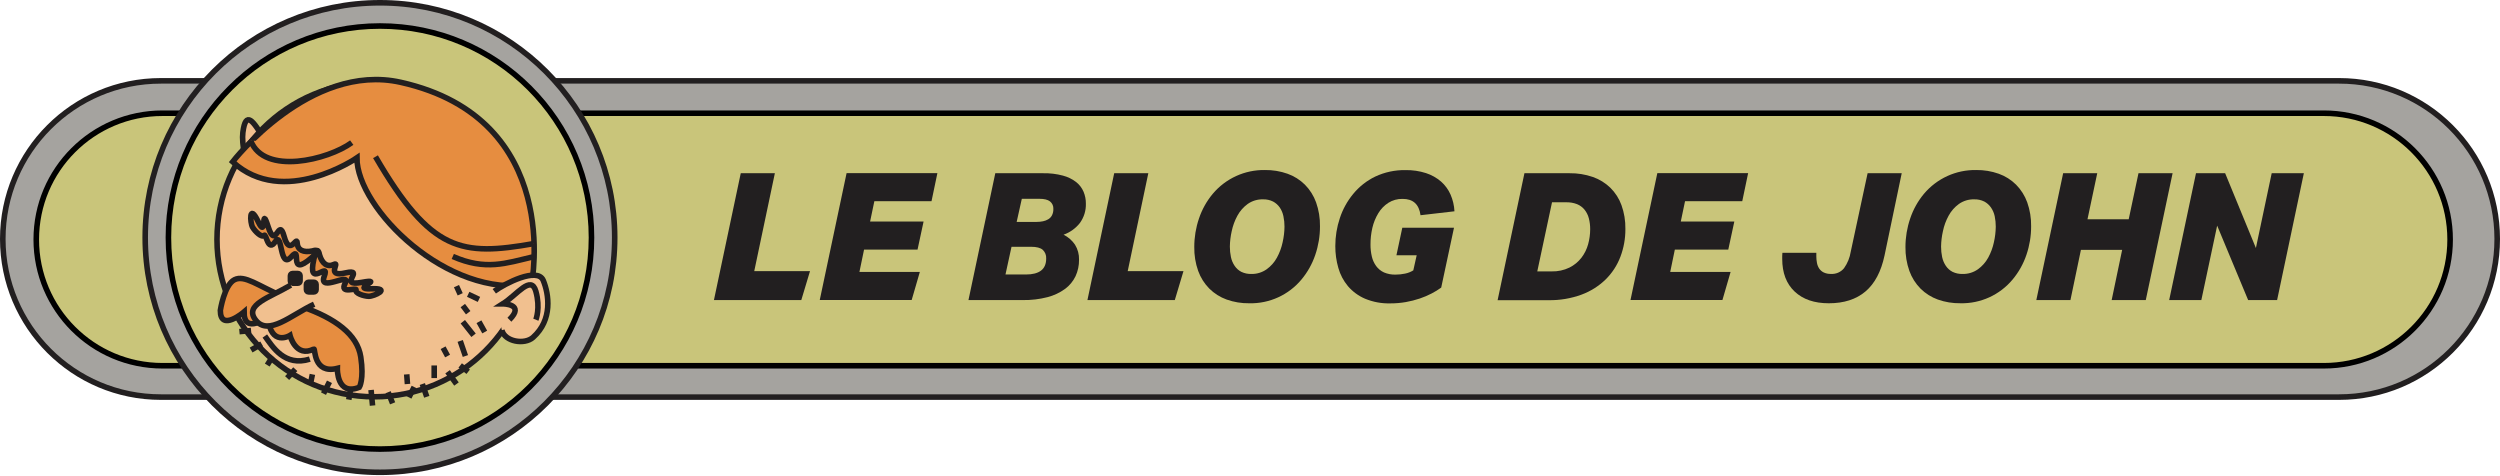
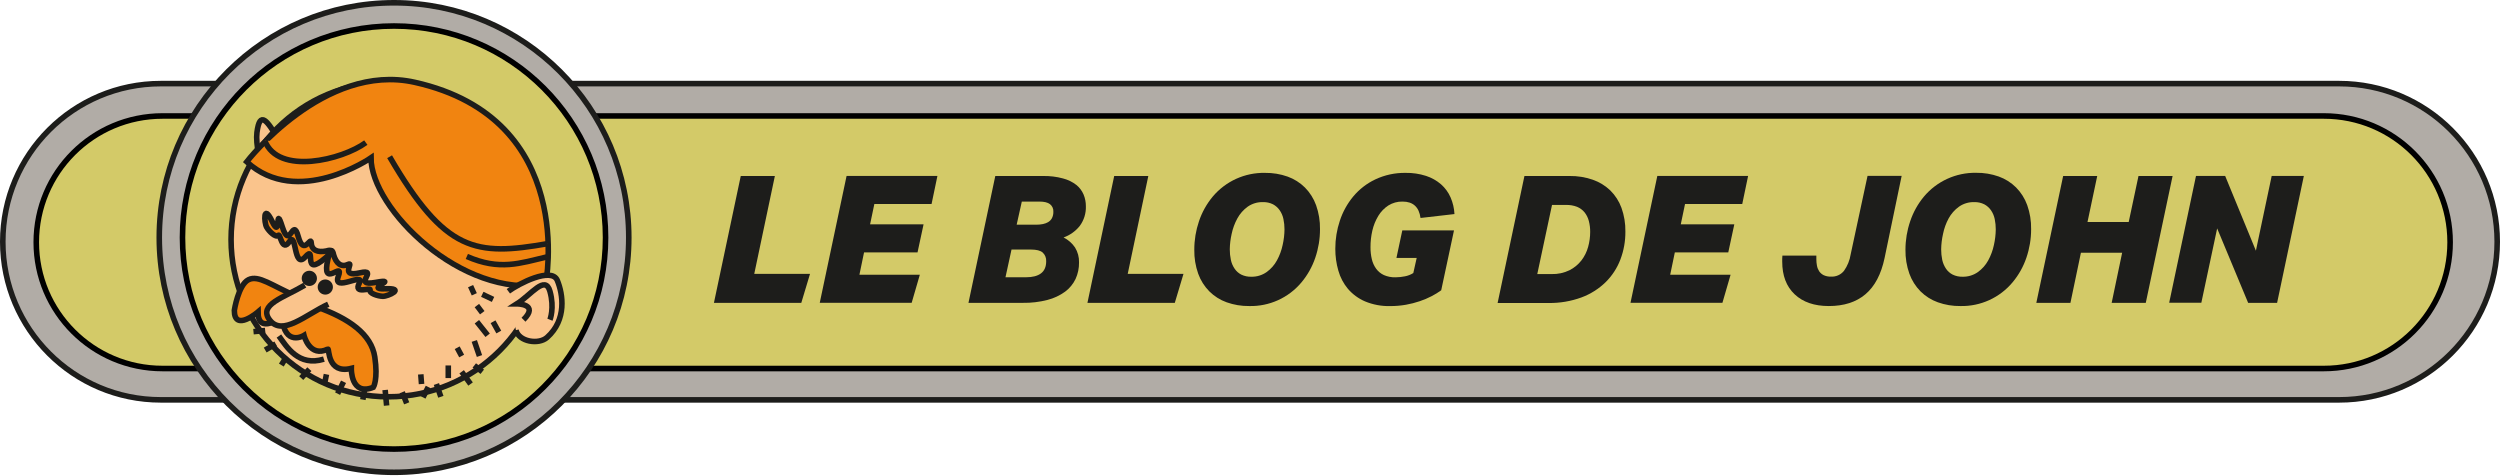
<svg xmlns="http://www.w3.org/2000/svg" viewBox="0 0 1344.91 255.58">
+   <defs>
+     <style>.cls-1{fill:#b1aca6;}.cls-1,.cls-3,.cls-4,.cls-5,.cls-6{stroke:#1d1d1b;}.cls-1,.cls-2,.cls-3,.cls-4,.cls-5,.cls-6{stroke-miterlimit:10;stroke-width:3px;}.cls-2{fill:#d3ca68;stroke:#000;}.cls-3{fill:#fac48c;}.cls-4{fill:#f18410;}.cls-5{fill:none;}.cls-6,.cls-7{fill:#1d1d1b;}</style>
+   </defs>
  <g id="Calque_2" data-name="Calque 2">
    <g id="maquettes-blog">
-       <rect x="1.5" y="43.49" width="1341.91" height="170.13" rx="85.06" ry="85.06" fill="#a5a39f" stroke="#221f20" stroke-miterlimit="10" stroke-width="3" />
-       <rect x="19.51" y="60.91" width="1298.57" height="135.85" rx="67.93" ry="67.93" fill="#c9c57a" stroke="#000" stroke-miterlimit="10" stroke-width="3" />
-       <path d="M398.5,93.19h18.35l-11.09,52.66h30l-4.69,15.58h-47Z" fill="#221f20" />
-       <path d="M468.08,119.19h28.77l-3.25,15.1H464.83l-2.49,12h32.5l-4.39,15.1H441l14.43-68.24h48.85l-3.16,15.1H470.37Z" fill="#221f20" />
-       <path d="M580.91,120a19.39,19.39,0,0,1-8.75,6.26,16,16,0,0,1,6.17,5.4,14.51,14.51,0,0,1,2.15,8.08,20.44,20.44,0,0,1-1.87,8.84,18.34,18.34,0,0,1-5.63,6.83,27.94,27.94,0,0,1-9.47,4.45,49.8,49.8,0,0,1-13.23,1.57H521l14.43-68.24h25.71a38.46,38.46,0,0,1,10.71,1.29A19.72,19.72,0,0,1,579,98a13.27,13.27,0,0,1,3.92,5.16,16.1,16.1,0,0,1,1.24,6.31A16.82,16.82,0,0,1,580.91,120Zm-29,27.67q5.36,0,8.13-2.1c1.84-1.4,2.77-3.57,2.77-6.5a5.88,5.88,0,0,0-1.87-4.69q-1.86-1.62-6.26-1.62H544.16l-3.25,14.91Zm5.74-28.29a16.59,16.59,0,0,0,3.44-.34,8.74,8.74,0,0,0,2.86-1.1,5.24,5.24,0,0,0,2-2.15,7.26,7.26,0,0,0,.72-3.39,4.8,4.8,0,0,0-1.82-4.06q-1.81-1.4-5.73-1.39H549.7l-2.77,12.43Z" fill="#221f20" />
-       <path d="M599.4,93.19h18.35l-11.08,52.66h30L632,161.43H585Z" fill="#221f20" />
-       <path d="M659.9,161.15a25.54,25.54,0,0,1-9.32-5.88,26.12,26.12,0,0,1-6-9.51,36.84,36.84,0,0,1-2.1-12.91A47.19,47.19,0,0,1,645,117.56a41.07,41.07,0,0,1,7.41-13.28,35.89,35.89,0,0,1,28.1-12.81,34.86,34.86,0,0,1,12.14,2A25.3,25.3,0,0,1,702,99.35a26.12,26.12,0,0,1,6,9.51,36.84,36.84,0,0,1,2.1,12.91,47,47,0,0,1-2.53,15.34,41.29,41.29,0,0,1-7.41,13.24,35.45,35.45,0,0,1-28.1,12.8A34.9,34.9,0,0,1,659.9,161.15Zm21.46-16.25a18.66,18.66,0,0,0,5.59-6.31,30,30,0,0,0,3.06-8.27,39.67,39.67,0,0,0,1-8.36,26.3,26.3,0,0,0-.58-5.64,12.87,12.87,0,0,0-1.95-4.68,10.28,10.28,0,0,0-3.59-3.21,11.35,11.35,0,0,0-5.45-1.19,13.73,13.73,0,0,0-8.22,2.48,19,19,0,0,0-5.54,6.31,30.31,30.31,0,0,0-3.06,8.32,40,40,0,0,0-1,8.31,27,27,0,0,0,.58,5.64,13.18,13.18,0,0,0,2,4.73,9.7,9.7,0,0,0,3.58,3.21,11.76,11.76,0,0,0,5.45,1.14A13.75,13.75,0,0,0,681.36,144.9Z" fill="#221f20" />
-       <path d="M754.53,107a13.72,13.72,0,0,0-7.65,2.11,17.31,17.31,0,0,0-5.4,5.59,26.77,26.77,0,0,0-3.2,7.88,38.57,38.57,0,0,0-1,9,27.58,27.58,0,0,0,.71,6.4,14.19,14.19,0,0,0,2.34,5.16,10.88,10.88,0,0,0,4.16,3.4,14.75,14.75,0,0,0,6.26,1.19,24.68,24.68,0,0,0,5.07-.53,13,13,0,0,0,4.49-1.76l1.82-8.13h-10.9l3.16-14.81h27.81l-6.88,32.21a39.77,39.77,0,0,1-5.12,3.15,45.44,45.44,0,0,1-6.4,2.73,52,52,0,0,1-7.5,1.91,47.09,47.09,0,0,1-8.32.71,33.24,33.24,0,0,1-13.67-2.53,25.15,25.15,0,0,1-9.17-6.74,26.43,26.43,0,0,1-5.16-9.79,41.91,41.91,0,0,1-1.63-11.81,47.12,47.12,0,0,1,2.44-15,40.08,40.08,0,0,1,7.17-13A35,35,0,0,1,739.81,95a36.8,36.8,0,0,1,16.34-3.49,34.17,34.17,0,0,1,11,1.62,23.55,23.55,0,0,1,8.08,4.54,20.23,20.23,0,0,1,5.11,7,25.78,25.78,0,0,1,2.11,9l-18.26,2.11Q763,106.95,754.53,107Z" fill="#221f20" />
-       <path d="M820.09,93.19h24.28a36.65,36.65,0,0,1,12.47,2A25.65,25.65,0,0,1,866.3,101a25.19,25.19,0,0,1,6,9.37,36.09,36.09,0,0,1,2.1,12.76,41.39,41.39,0,0,1-2.68,15,34.06,34.06,0,0,1-7.93,12.19,36.92,36.92,0,0,1-12.95,8.17,49.32,49.32,0,0,1-17.83,3H805.66ZM834.71,146a20.67,20.67,0,0,0,9.61-2.06,18.77,18.77,0,0,0,6.45-5.3,21.09,21.09,0,0,0,3.59-7.26,30.47,30.47,0,0,0,1.1-8,22.83,22.83,0,0,0-.72-5.93,12.28,12.28,0,0,0-2.3-4.63,10.16,10.16,0,0,0-4.06-3,15.41,15.41,0,0,0-6-1h-7.45L827,146Z" fill="#221f20" />
-       <path d="M904.2,119.19H933l-3.25,15.1H901l-2.48,12H931l-4.39,15.1H877.15l14.43-68.24h48.85l-3.16,15.1H906.49Z" fill="#221f20" />
-       <path d="M1013.83,137.35q-2.77,13.1-10.28,19.45t-19.73,6.35q-11.67,0-18.36-6.3t-6.69-17.59v-1.58a16.07,16.07,0,0,1,.1-1.67h18.25v2a18.32,18.32,0,0,0,.34,3.44,8.22,8.22,0,0,0,1.19,3,6.45,6.45,0,0,0,2.39,2.1,8.6,8.6,0,0,0,4,.81,8.38,8.38,0,0,0,7-3.1,20.91,20.91,0,0,0,3.59-8.84l9.08-42.25h18.35Z" fill="#221f20" />
-       <path d="M1042.5,161.15a25.45,25.45,0,0,1-9.32-5.88,26.12,26.12,0,0,1-6-9.51,36.83,36.83,0,0,1-2.11-12.91,47.2,47.2,0,0,1,2.54-15.29,41,41,0,0,1,7.4-13.28,35.93,35.93,0,0,1,28.11-12.81,34.8,34.8,0,0,1,12.13,2,25.22,25.22,0,0,1,9.32,5.87,26.14,26.14,0,0,1,6,9.51,36.84,36.84,0,0,1,2.1,12.91,47,47,0,0,1-2.53,15.34,41.29,41.29,0,0,1-7.41,13.24,35.48,35.48,0,0,1-28.1,12.8A34.86,34.86,0,0,1,1042.5,161.15ZM1064,144.9a18.76,18.76,0,0,0,5.59-6.31,30.35,30.35,0,0,0,3.06-8.27,40.29,40.29,0,0,0,1-8.36,27,27,0,0,0-.57-5.64,12.89,12.89,0,0,0-2-4.68,10.25,10.25,0,0,0-3.58-3.21,11.41,11.41,0,0,0-5.45-1.19,13.69,13.69,0,0,0-8.22,2.48,18.84,18.84,0,0,0-5.54,6.31,29.68,29.68,0,0,0-3.06,8.32,40,40,0,0,0-1,8.31,27,27,0,0,0,.57,5.64,13.55,13.55,0,0,0,2,4.73,9.73,9.73,0,0,0,3.59,3.21,11.73,11.73,0,0,0,5.45,1.14A13.77,13.77,0,0,0,1064,144.9Z" fill="#221f20" />
-       <path d="M1128.24,93.19,1123,117.94h22.17l5.26-24.75h18.35l-14.43,68.24H1136l5.64-27h-22.18l-5.64,27h-18.35l14.43-68.24Z" fill="#221f20" />
-       <path d="M1192.75,121.38l-8.51,40.05h-17.3l14.43-68.24h15.68l16.54,40.24,8.5-40.24h17.3L1225,161.43h-15.58Z" fill="#221f20" />
-       <circle cx="204.4" cy="127.79" r="126.29" fill="#a5a39f" stroke="#221f20" stroke-miterlimit="10" stroke-width="3" />
-       <circle cx="204.4" cy="127.79" r="113.8" fill="#c9c57a" stroke="#000" stroke-miterlimit="10" stroke-width="3" />
-       <path d="M142.23,75c-6-9.87-10-16-11.58-3.73s10.12,43.17,10.12,43.17" fill="#f1c08f" stroke="#221f20" stroke-miterlimit="10" stroke-width="3" />
-       <circle cx="201.34" cy="128.85" r="84.61" fill="#f1c08f" stroke="#221f20" stroke-miterlimit="10" stroke-width="3" />
-       <path d="M125.15,87.05C152.46,112.11,192,84.91,192,84.91c0,27.2,48.8,76,93.95,68,0,0,17.61-88.94-70.35-108.62C166.7,33.3,125.15,87.05,125.15,87.05Z" fill="#e68d40" stroke="#221f20" stroke-miterlimit="10" stroke-width="3" />
-       <path d="M265.91,156.7c5.59-4.16,23.29-13.25,26.34-5.84s5.17,21.13-5.5,30.66c-4.57,4.07-15.25,2.33-16.78-3.92" fill="#f1c08f" stroke="#221f20" stroke-miterlimit="10" stroke-width="3" />
-       <path d="M288.27,172s2.55-6.23,0-15.29-10.16,1.94-17.79,6.75c0,0,12.2,0,3.56,8.54" fill="#f1c08f" stroke="#221f20" stroke-miterlimit="10" stroke-width="3" />
-       <path d="M202,84.31c30,51.55,46.35,53.55,85.11,46.75" fill="#e68d40" stroke="#221f20" stroke-miterlimit="10" stroke-width="3" />
-       <path d="M189.23,76.72c-12.72,9.29-47.12,17.76-54.35-1" fill="#e68d40" stroke="#221f20" stroke-miterlimit="10" stroke-width="3" />
-       <path d="M142.47,180.76c4.2,5.85,10.63,16.64,24.2,12.44" fill="#f1c08f" stroke="#221f20" stroke-miterlimit="10" stroke-width="3" />
-       <line x1="233.59" y1="196.6" x2="233.59" y2="203.39" fill="#a5a39f" stroke="#221f20" stroke-miterlimit="10" stroke-width="3" />
-       <line x1="238.38" y1="187.06" x2="240.78" y2="191.53" fill="#a5a39f" stroke="#221f20" stroke-miterlimit="10" stroke-width="3" />
-       <line x1="247.57" y1="183.41" x2="250.37" y2="191.53" fill="#a5a39f" stroke="#221f20" stroke-miterlimit="10" stroke-width="3" />
-       <line x1="248.97" y1="173.08" x2="254.76" y2="180.36" fill="#a5a39f" stroke="#221f20" stroke-miterlimit="10" stroke-width="3" />
-       <line x1="248.97" y1="164.38" x2="251.87" y2="168.23" fill="#a5a39f" stroke="#221f20" stroke-miterlimit="10" stroke-width="3" />
-       <line x1="251.87" y1="158.33" x2="257.66" y2="161.07" fill="#a5a39f" stroke="#221f20" stroke-miterlimit="10" stroke-width="3" />
-       <line x1="245.57" y1="153.92" x2="247.57" y2="158.33" fill="#a5a39f" stroke="#221f20" stroke-miterlimit="10" stroke-width="3" />
-       <line x1="257.66" y1="173.08" x2="260.76" y2="178.62" fill="#a5a39f" stroke="#221f20" stroke-miterlimit="10" stroke-width="3" />
-       <line x1="240.78" y1="200" x2="245.57" y2="206.59" fill="#a5a39f" stroke="#221f20" stroke-miterlimit="10" stroke-width="3" />
-       <line x1="247.57" y1="196.6" x2="251.87" y2="200" fill="#a5a39f" stroke="#221f20" stroke-miterlimit="10" stroke-width="3" />
-       <line x1="227.19" y1="206.59" x2="229.59" y2="213.46" fill="#a5a39f" stroke="#221f20" stroke-miterlimit="10" stroke-width="3" />
-       <line x1="199.62" y1="209.79" x2="200.42" y2="218.18" fill="#a5a39f" stroke="#221f20" stroke-miterlimit="10" stroke-width="3" />
-       <line x1="188.83" y1="208.19" x2="187.63" y2="214.98" fill="#a5a39f" stroke="#221f20" stroke-miterlimit="10" stroke-width="3" />
-       <line x1="177.24" y1="205.39" x2="174.04" y2="211.78" fill="#a5a39f" stroke="#221f20" stroke-miterlimit="10" stroke-width="3" />
-       <line x1="168.05" y1="201.39" x2="167.25" y2="205.39" fill="#a5a39f" stroke="#221f20" stroke-miterlimit="10" stroke-width="3" />
-       <line x1="158.86" y1="198.6" x2="154.46" y2="203.39" fill="#a5a39f" stroke="#221f20" stroke-miterlimit="10" stroke-width="3" />
-       <line x1="208.81" y1="210.99" x2="211.21" y2="216.98" fill="#a5a39f" stroke="#221f20" stroke-miterlimit="10" stroke-width="3" />
-       <line x1="218.8" y1="201.39" x2="219.2" y2="206.59" fill="#a5a39f" stroke="#221f20" stroke-miterlimit="10" stroke-width="3" />
-       <line x1="220" y1="213.78" x2="222.8" y2="208.19" fill="#a5a39f" stroke="#221f20" stroke-miterlimit="10" stroke-width="3" />
-       <path d="M168.05,135c-4.8,1-8-.4-8.19-4.4s-4,7.6-7-3.39-4.39,7.79-8.59-5.2-.4,7.59-5.39-2.79-4.4.59-3,3,5,5.8,6.19,4.4,2,9.39,6,3.39,2.2,15.39,8.59,8.2-2.33,12.05,11,.4C174,133,168.05,135,168.05,135Z" fill="#e68d40" stroke="#221f20" stroke-miterlimit="10" stroke-width="3" />
-       <path d="M171.89,137.09c1.39,4.7,4.13,6.86,7.75,5.15s-4.81,7.1,6.29,4.55-4.79,7.56,8.64,5.12-6.5,3.94,5,3.44,1.55,4.16-1.22,4.05-7.47-1.66-6.8-3.38-9.22,2.68-5.83-3.68-14.6,5.33-11.28-3.7-9.52,7.75-5.54-9.5C170.82,130.86,171.89,137.09,171.89,137.09Z" fill="#e68d40" stroke="#221f20" stroke-miterlimit="10" stroke-width="3" />
-       <rect x="156.23" y="147.15" width="5.2" height="5.2" rx="1.15" ry="1.15" fill="#221f20" stroke="#221f20" stroke-miterlimit="10" stroke-width="3" />
-       <rect x="164.85" y="151.84" width="5.2" height="5.2" rx="1.15" ry="1.15" fill="#221f20" stroke="#221f20" stroke-miterlimit="10" stroke-width="3" />
-       <path d="M162.45,165c17.78,6.21,29.79,14.83,31.63,27.05s-.79,16.3-.79,16.3c-12.22,4.89-11.81-10.18-11.81-10.18-13,3.26-11.82-10.8-12.63-10.39-9.79,4.89-12.84-7.34-12.84-7.34s-10.44,6.49-11.94-10c0,0-12.78,10-12.78-2.65,0,0-12.76,11-12.76-.8,0,0,2.11-13.76,7.61-16.51s12.74,3.32,25.92,8.92" fill="#e68d40" stroke="#221f20" stroke-miterlimit="10" stroke-width="3" />
-       <path d="M156.41,153.38c-11.54,6.86-25.21,10.46-18.93,18.74,6.81,9,19.37-2.83,31.52-8.46" fill="#f1c08f" stroke="#221f20" stroke-miterlimit="10" stroke-width="3" />
-       <path d="M286.43,138.26c-14.08,3.29-25.17,7.49-42.85-.3" fill="#e68d40" stroke="#221f20" stroke-miterlimit="10" stroke-width="3" />
-       <line x1="140.78" y1="185.01" x2="135.08" y2="188.31" fill="#e68d40" stroke="#221f20" stroke-miterlimit="10" stroke-width="3" />
-       <line x1="135.08" y1="177.82" x2="128.79" y2="178.42" fill="#e68d40" stroke="#221f20" stroke-miterlimit="10" stroke-width="3" />
-       <line x1="146.17" y1="192.5" x2="143.77" y2="196.4" fill="#e68d40" stroke="#221f20" stroke-miterlimit="10" stroke-width="3" />
+       <rect class="cls-1" x="1.5" y="44.98" width="1341.91" height="170.13" rx="85.06" ry="85.06" />
+       <path class="cls-2" d="M87.44,62.39H1250.15a67.93,67.93,0,0,1,67.93,67.93h0a67.93,67.93,0,0,1-67.93,67.93H87.44a67.93,67.93,0,0,1-67.93-67.93h0A67.93,67.93,0,0,1,87.44,62.39Z" />
+       <circle class="cls-1" cx="211.97" cy="127.79" r="126.29" />
+       <circle class="cls-2" cx="211.97" cy="127.79" r="113.8" />
+       <path class="cls-3" d="M149.81,75c-6-9.87-10-16-11.58-3.73s10.11,43.17,10.11,43.17" />
+       <circle class="cls-3" cx="208.92" cy="128.85" r="84.61" />
+       <path class="cls-4" d="M132.73,87.05c27.3,25.06,66.85-2.14,66.85-2.14,0,27.2,48.79,76,93.94,68,0,0,17.61-88.94-70.35-108.62C174.28,33.3,132.73,87.05,132.73,87.05Z" />
+       <path class="cls-3" d="M273.48,156.7c5.59-4.16,23.29-13.25,26.34-5.84s5.18,21.13-5.5,30.66c-4.56,4.07-15.25,2.33-16.77-3.92" />
+       <path class="cls-3" d="M295.85,172s2.54-6.23,0-15.29-10.17,1.94-17.79,6.75c0,0,12.2,0,3.56,8.54" />
+       <path class="cls-4" d="M209.59,84.31c30,51.55,46.35,53.55,85.12,46.75" />
+       <path class="cls-4" d="M196.8,76.72c-12.71,9.29-47.11,17.76-54.34-1" />
+       <path class="cls-3" d="M150.05,180.76c4.19,5.85,10.62,16.64,24.19,12.44" />
+       <line class="cls-5" x1="241.16" y1="196.6" x2="241.16" y2="203.39" />
+       <line class="cls-5" x1="245.95" y1="187.06" x2="248.35" y2="191.53" />
+       <line class="cls-5" x1="255.15" y1="183.41" x2="257.94" y2="191.53" />
+       <line class="cls-5" x1="256.54" y1="173.08" x2="262.34" y2="180.36" />
+       <line class="cls-5" x1="256.54" y1="164.38" x2="259.44" y2="168.23" />
+       <line class="cls-5" x1="259.44" y1="158.33" x2="265.24" y2="161.07" />
+       <line class="cls-5" x1="253.15" y1="153.92" x2="255.15" y2="158.33" />
+       <line class="cls-5" x1="265.24" y1="173.08" x2="268.33" y2="178.62" />
+       <line class="cls-5" x1="248.35" y1="200" x2="253.15" y2="206.59" />
+       <line class="cls-5" x1="255.15" y1="196.6" x2="259.44" y2="200" />
+       <line class="cls-5" x1="234.77" y1="206.59" x2="237.16" y2="213.46" />
+       <line class="cls-5" x1="207.19" y1="209.79" x2="207.99" y2="218.18" />
+       <line class="cls-5" x1="196.4" y1="208.19" x2="195.2" y2="214.98" />
+       <line class="cls-5" x1="184.81" y1="205.39" x2="181.62" y2="211.78" />
+       <line class="cls-5" x1="175.62" y1="201.39" x2="174.82" y2="205.39" />
+       <line class="cls-5" x1="166.43" y1="198.6" x2="162.04" y2="203.39" />
+       <line class="cls-5" x1="216.38" y1="210.99" x2="218.78" y2="216.98" />
+       <line class="cls-5" x1="226.37" y1="201.39" x2="226.77" y2="206.59" />
+       <line class="cls-5" x1="227.57" y1="213.78" x2="230.37" y2="208.19" />
+       <path class="cls-4" d="M175.62,135c-4.79,1-8-.4-8.19-4.4s-4,7.6-7-3.39S156,135,151.85,122s-.4,7.59-5.4-2.79-4.39.59-3,3,5,5.8,6.2,4.4,2,9.39,6,3.39,2.2,15.39,8.59,8.2-2.33,12.05,11,.4C181.62,133,175.62,135,175.62,135Z" />
+       <path class="cls-4" d="M179.47,137.09c1.38,4.7,4.12,6.86,7.74,5.15s-4.81,7.1,6.3,4.55-4.8,7.56,8.63,5.12-6.5,3.94,5,3.44,1.54,4.16-1.23,4.05-7.47-1.66-6.8-3.38-9.22,2.68-5.82-3.68-14.6,5.33-11.28-3.7-9.53,7.75-5.55-9.5C178.4,130.86,179.47,137.09,179.47,137.09Z" />
+       <path class="cls-6" d="M166.41,147.15h0a2.6,2.6,0,0,1,2.6,2.6h0a2.6,2.6,0,0,1-2.6,2.6h0a2.6,2.6,0,0,1-2.6-2.6h0A2.6,2.6,0,0,1,166.41,147.15Z" />
+       <path class="cls-6" d="M175,151.84h0a2.6,2.6,0,0,1,2.6,2.6h0A2.6,2.6,0,0,1,175,157h0a2.6,2.6,0,0,1-2.6-2.6h0A2.6,2.6,0,0,1,175,151.84Z" />
+       <path class="cls-4" d="M170,165c17.77,6.21,29.79,14.83,31.62,27.05s-.78,16.3-.78,16.3C188.61,213.24,189,198.17,189,198.17c-13,3.26-11.81-10.8-12.63-10.39-9.78,4.89-12.83-7.34-12.83-7.34s-10.45,6.49-11.94-10c0,0-12.79,10-12.79-2.65,0,0-12.75,11-12.75-.8,0,0,2.11-13.76,7.61-16.51s12.73,3.32,25.92,8.92" />
+       <path class="cls-3" d="M164,153.38c-11.53,6.86-25.2,10.46-18.93,18.74,6.82,9,19.38-2.83,31.53-8.46" />
+       <path class="cls-4" d="M294,138.26c-14.09,3.29-25.18,7.49-42.86-.3" />
+       <line class="cls-5" x1="148.35" y1="185.01" x2="142.66" y2="188.31" />
+       <line class="cls-5" x1="142.66" y1="177.82" x2="136.36" y2="178.42" />
+       <line class="cls-5" x1="153.74" y1="192.5" x2="151.35" y2="196.4" />
+       <path class="cls-7" d="M398.5,94.68h18.35l-11.09,52.66h30l-4.69,15.58h-47Z" />
+       <path class="cls-7" d="M468.08,120.67h28.77l-3.25,15.11H464.83l-2.49,12h32.5l-4.39,15.1H441l14.43-68.24H504.3l-3.15,15.1H470.37Z" />
+       <path class="cls-7" d="M580.91,121.49a19.44,19.44,0,0,1-8.75,6.26,16,16,0,0,1,6.17,5.4,14.5,14.5,0,0,1,2.15,8.07,20.63,20.63,0,0,1-1.86,8.85A18.47,18.47,0,0,1,573,156.9a27.83,27.83,0,0,1-9.47,4.44,49.37,49.37,0,0,1-13.23,1.58H521l14.43-68.24h25.71A38.46,38.46,0,0,1,571.88,96,19.72,19.72,0,0,1,579,99.46a13.27,13.27,0,0,1,3.92,5.16,16.07,16.07,0,0,1,1.24,6.31A16.84,16.84,0,0,1,580.91,121.49Zm-29,27.67q5.36,0,8.12-2.11c1.85-1.4,2.78-3.56,2.78-6.5a5.91,5.91,0,0,0-1.87-4.68q-1.86-1.62-6.26-1.62H544.16l-3.25,14.91Zm5.73-28.29a17.32,17.32,0,0,0,3.45-.34,8.66,8.66,0,0,0,2.86-1.1,5.31,5.31,0,0,0,2-2.15,7.26,7.26,0,0,0,.72-3.39,4.78,4.78,0,0,0-1.82-4.06q-1.81-1.39-5.73-1.39H549.7l-2.77,12.43Z" />
+       <path class="cls-7" d="M599.4,94.68h18.35l-11.08,52.66h30L632,162.92H585Z" />
+       <path class="cls-7" d="M659.9,162.63a25.26,25.26,0,0,1-9.31-5.87,26,26,0,0,1-6-9.51,36.87,36.87,0,0,1-2.1-12.91A47.19,47.19,0,0,1,645,119.05a41.22,41.22,0,0,1,7.41-13.29A35.84,35.84,0,0,1,680.55,93a35.09,35.09,0,0,1,12.14,2,25.45,25.45,0,0,1,9.32,5.88,26.12,26.12,0,0,1,6,9.51,36.84,36.84,0,0,1,2.1,12.91,47.09,47.09,0,0,1-2.53,15.34,41.25,41.25,0,0,1-7.41,13.23A35.49,35.49,0,0,1,672,164.64,34.9,34.9,0,0,1,659.9,162.63Zm21.46-16.24a18.66,18.66,0,0,0,5.59-6.31,29.82,29.82,0,0,0,3.06-8.27,39.67,39.67,0,0,0,1-8.36,26.3,26.3,0,0,0-.58-5.64,12.76,12.76,0,0,0-2-4.69,10.23,10.23,0,0,0-3.58-3.2,11.38,11.38,0,0,0-5.45-1.19,13.66,13.66,0,0,0-8.22,2.48,19,19,0,0,0-5.54,6.31,30.31,30.31,0,0,0-3.06,8.32,39.88,39.88,0,0,0-1,8.31,27,27,0,0,0,.58,5.64,13.26,13.26,0,0,0,2,4.73,9.59,9.59,0,0,0,3.58,3.2,11.63,11.63,0,0,0,5.45,1.15,13.75,13.75,0,0,0,8.17-2.48Z" />
+       <path class="cls-7" d="M754.53,108.44a13.78,13.78,0,0,0-7.65,2.1,17.41,17.41,0,0,0-5.4,5.59,26.94,26.94,0,0,0-3.2,7.89,38.55,38.55,0,0,0-1,9,27.13,27.13,0,0,0,.71,6.41,14.34,14.34,0,0,0,2.34,5.16,10.76,10.76,0,0,0,4.16,3.39,14.59,14.59,0,0,0,6.26,1.2,25.4,25.4,0,0,0,5.07-.53,12.79,12.79,0,0,0,4.49-1.77l1.82-8.12h-10.9l3.16-14.82H782.2l-6.88,32.22a39.77,39.77,0,0,1-5.12,3.15,44.29,44.29,0,0,1-6.4,2.72,50.71,50.71,0,0,1-7.5,1.92,48.06,48.06,0,0,1-8.32.71,33.24,33.24,0,0,1-13.67-2.53,25.35,25.35,0,0,1-9.17-6.74,26.4,26.4,0,0,1-5.16-9.8,41.79,41.79,0,0,1-1.63-11.8,47.12,47.12,0,0,1,2.44-15.05,40.08,40.08,0,0,1,7.17-13,35,35,0,0,1,11.9-9.23A36.94,36.94,0,0,1,756.15,93a34.17,34.17,0,0,1,11,1.62,23.39,23.39,0,0,1,8.08,4.54,20.13,20.13,0,0,1,5.11,7,25.56,25.56,0,0,1,2.11,9l-18.26,2.1Q763,108.44,754.53,108.44Z" />
+       <path class="cls-7" d="M820.09,94.68h24.28a36.66,36.66,0,0,1,12.47,2,25.81,25.81,0,0,1,9.46,5.79,25.28,25.28,0,0,1,6,9.36,36.13,36.13,0,0,1,2.1,12.76,41.41,41.41,0,0,1-2.68,15,34.15,34.15,0,0,1-7.93,12.19,37.06,37.06,0,0,1-13,8.22A49.54,49.54,0,0,1,833,163H805.66Zm14.62,52.76a20.67,20.67,0,0,0,9.61-2.06,19,19,0,0,0,6.45-5.3,21,21,0,0,0,3.59-7.27,30.35,30.35,0,0,0,1.1-8,22.76,22.76,0,0,0-.72-5.92,12.46,12.46,0,0,0-2.29-4.64,10.33,10.33,0,0,0-4.07-3,15.41,15.41,0,0,0-6-1h-7.45L827,147.44Z" />
+       <path class="cls-7" d="M904.2,120.67H933l-3.25,15.11H901l-2.49,12H931l-4.39,15.1H877.15l14.43-68.24h48.84l-3.15,15.1H906.49Z" />
+       <path class="cls-7" d="M1013.83,138.83q-2.77,13.1-10.28,19.46t-19.73,6.35q-11.67,0-18.36-6.31t-6.69-17.58v-1.58a13.72,13.72,0,0,1,.1-1.67h18.26v2a18.14,18.14,0,0,0,.33,3.44,8.27,8.27,0,0,0,1.19,3A6.45,6.45,0,0,0,981,148a8.6,8.6,0,0,0,4,.81,8.36,8.36,0,0,0,7-3.11,20.86,20.86,0,0,0,3.59-8.84l9.08-42.24h18.35Z" />
+       <path class="cls-7" d="M1042.5,162.63a25.3,25.3,0,0,1-9.32-5.87,26.12,26.12,0,0,1-6-9.51,36.64,36.64,0,0,1-2.11-12.91,47.2,47.2,0,0,1,2.54-15.29,41.19,41.19,0,0,1,7.4-13.29,35.88,35.88,0,0,1,28.1-12.8,35,35,0,0,1,12.14,2,25.37,25.37,0,0,1,9.32,5.88,26.28,26.28,0,0,1,6,9.51,36.84,36.84,0,0,1,2.1,12.91,47.09,47.09,0,0,1-2.53,15.34,41.25,41.25,0,0,1-7.41,13.23,35.53,35.53,0,0,1-28.1,12.81A34.86,34.86,0,0,1,1042.5,162.63Zm21.5-16.24a18.76,18.76,0,0,0,5.59-6.31,30.47,30.47,0,0,0,3.06-8.27,40.29,40.29,0,0,0,1-8.36,27,27,0,0,0-.57-5.64,12.94,12.94,0,0,0-2-4.69,10.32,10.32,0,0,0-3.58-3.2,11.41,11.41,0,0,0-5.45-1.19,13.62,13.62,0,0,0-8.22,2.48,19,19,0,0,0-5.55,6.31,30,30,0,0,0-3,8.32,39.88,39.88,0,0,0-1,8.31,27,27,0,0,0,.57,5.64,13.63,13.63,0,0,0,2,4.73,9.62,9.62,0,0,0,3.59,3.2,11.6,11.6,0,0,0,5.45,1.15A13.77,13.77,0,0,0,1064,146.39Z" />
+       <path class="cls-7" d="M1128.23,94.68,1123,119.43h22.17l5.26-24.75h18.35l-14.43,68.24H1136l5.64-26.95h-22.18l-5.64,26.95h-18.35l14.43-68.24Z" />
+       <path class="cls-7" d="M1192.75,122.87l-8.51,40h-17.3l14.43-68.24h15.68l16.54,40.24,8.5-40.24h17.3L1225,162.92h-15.58Z" />
    </g>
  </g>
</svg>
